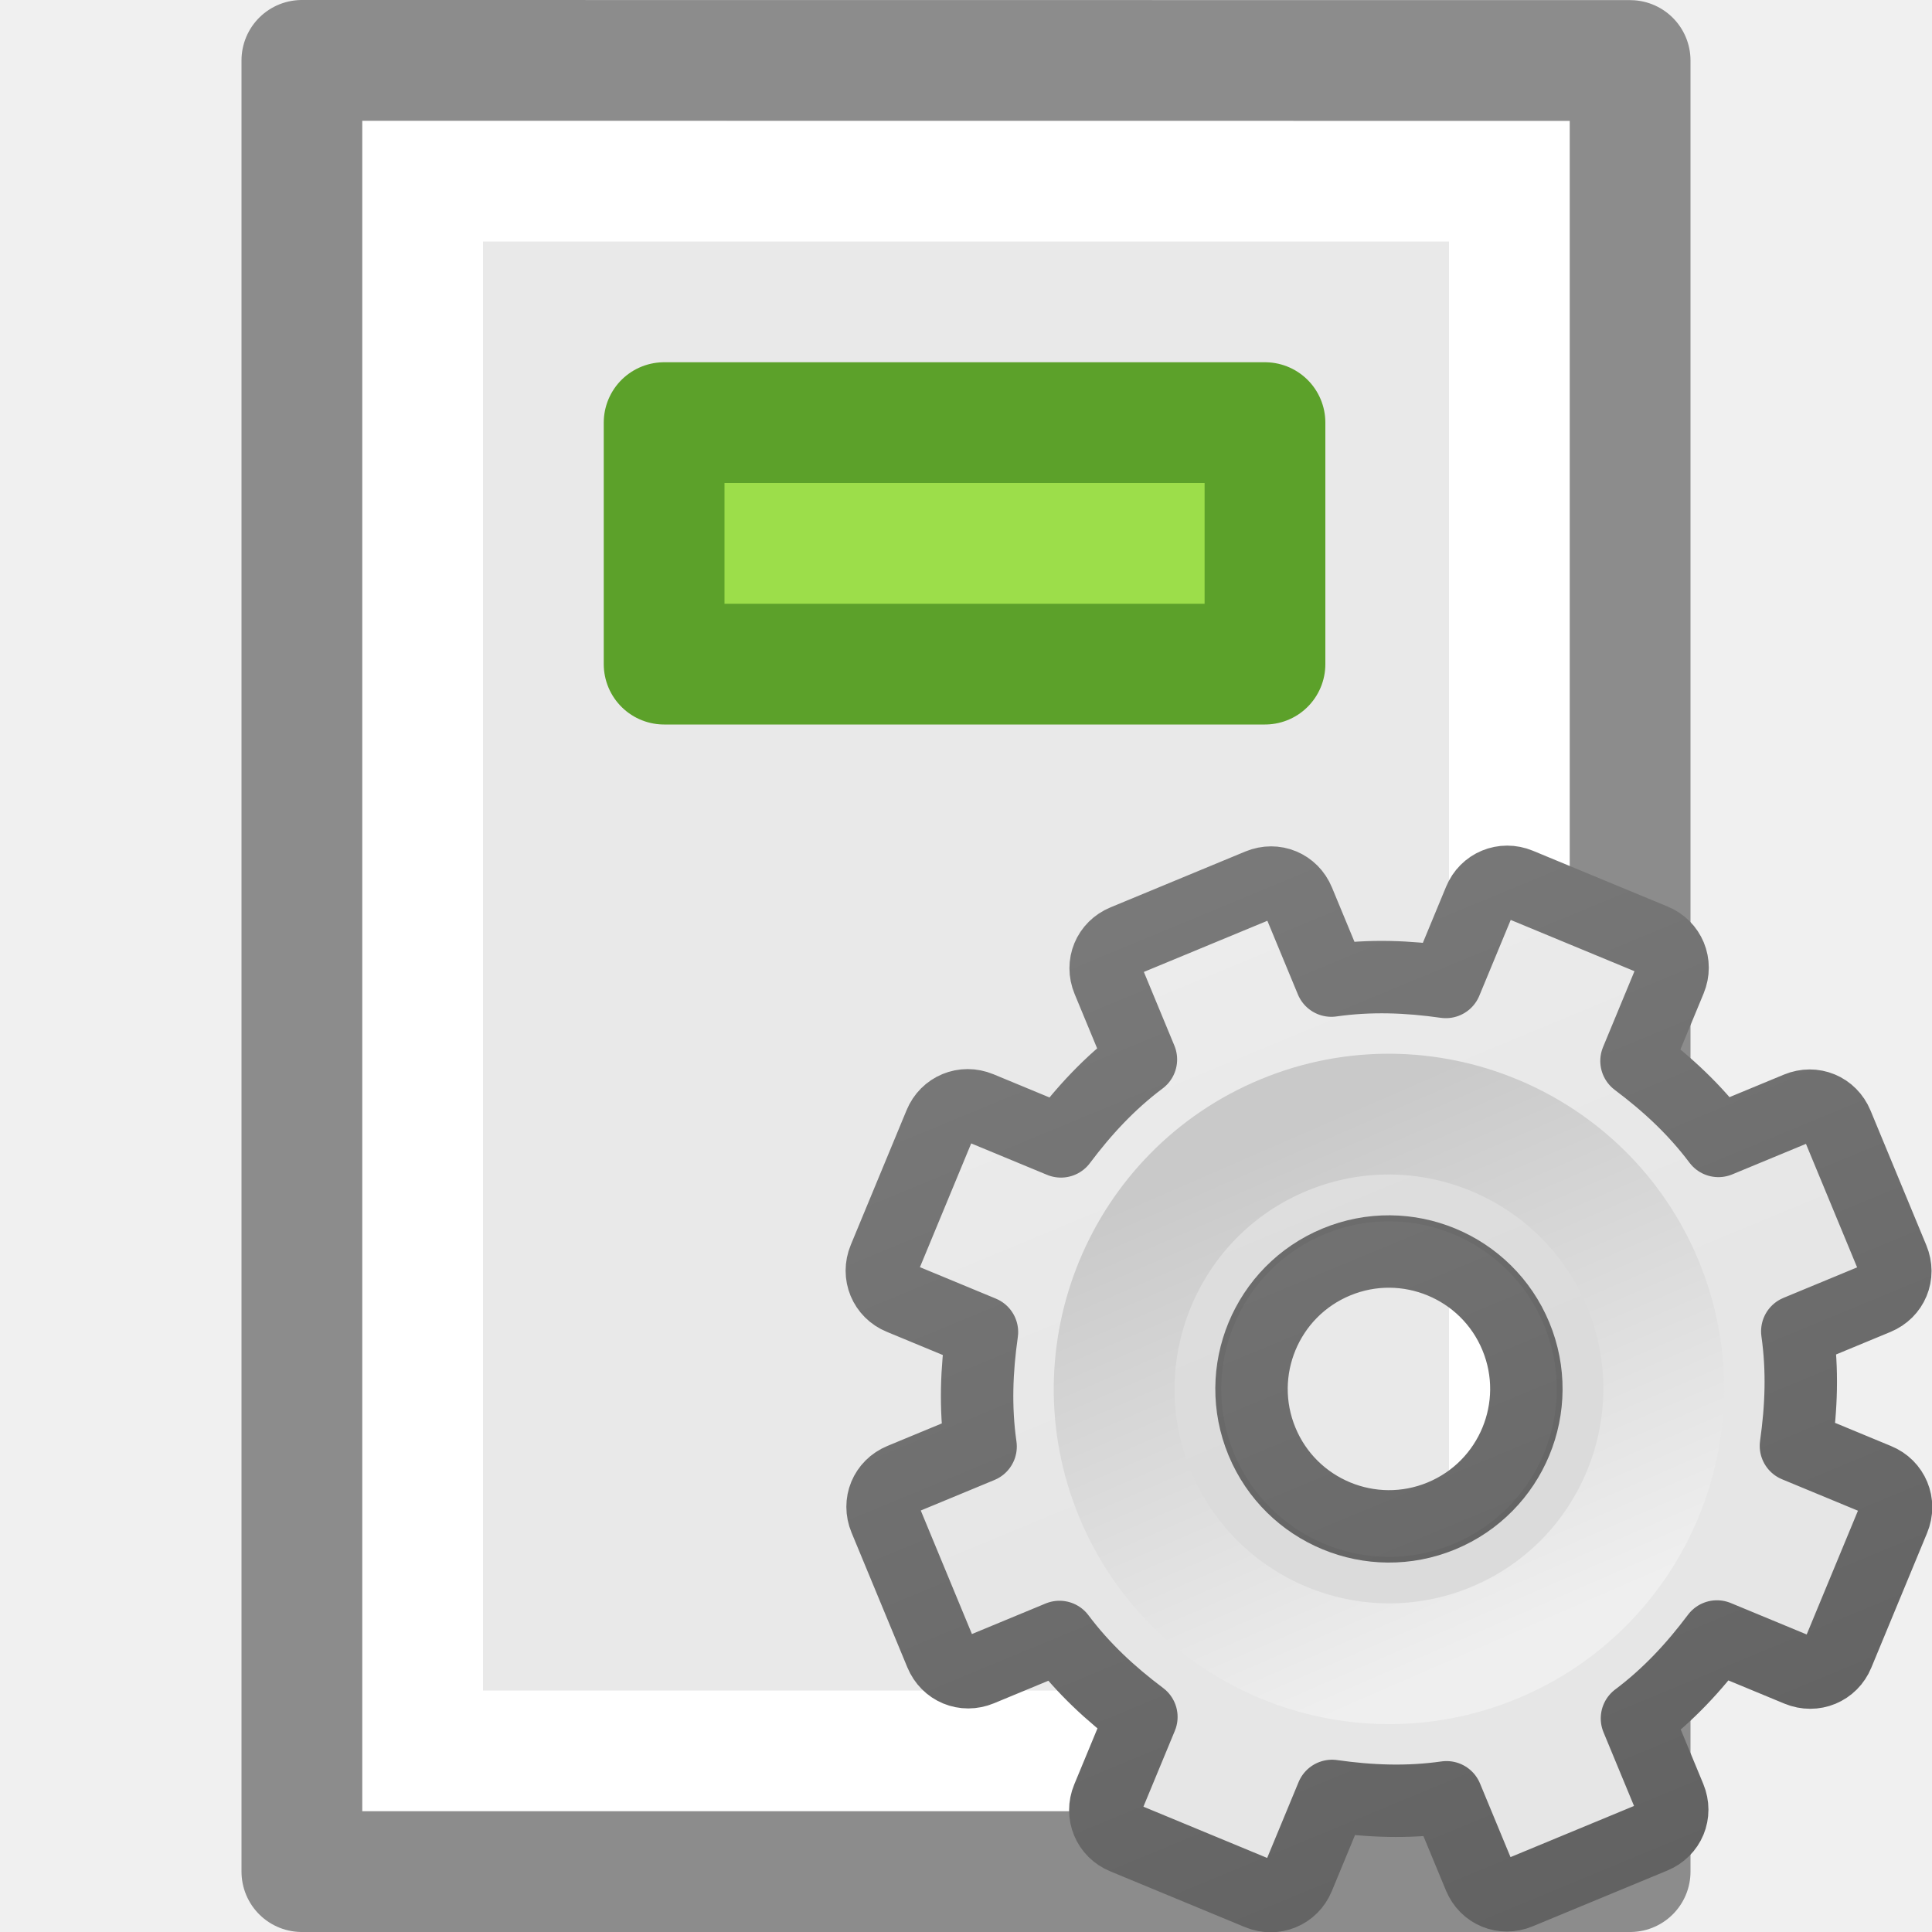
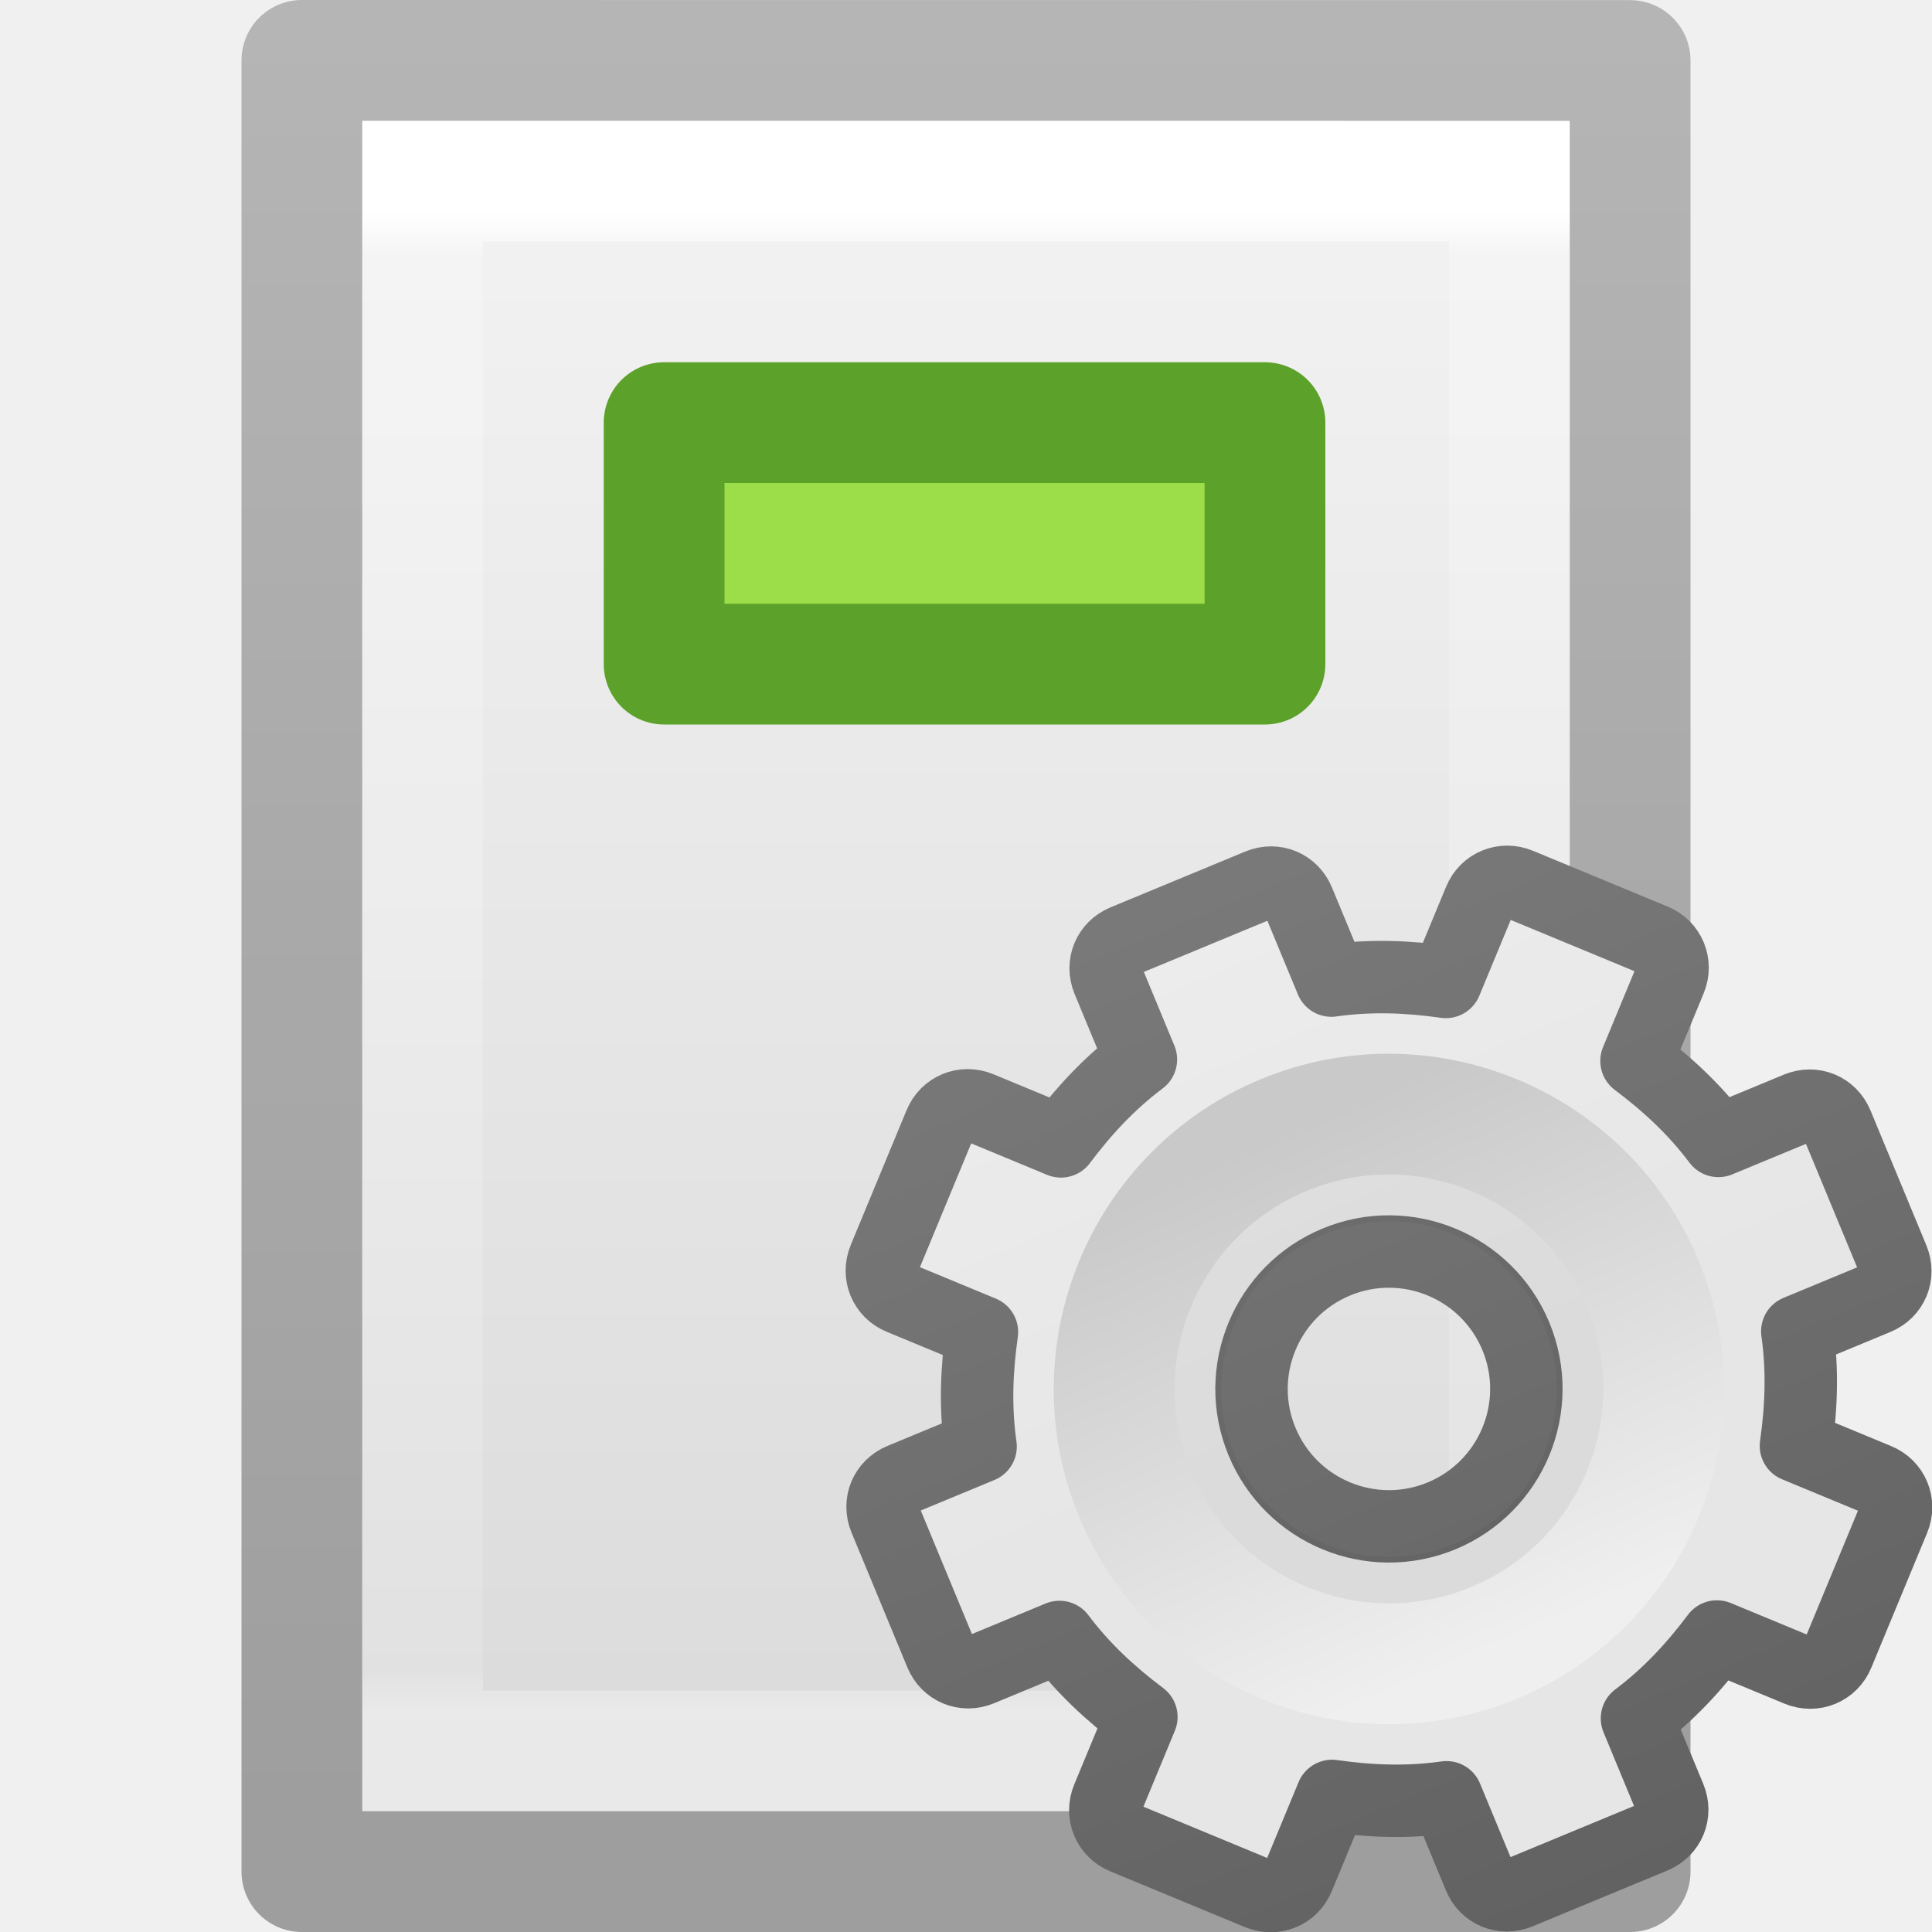
- <svg xmlns="http://www.w3.org/2000/svg" xmlns:xlink="http://www.w3.org/1999/xlink" viewBox="0 0 16 16" version="1.1" id="svg16">
-   <defs id="defs20">
+ <svg xmlns="http://www.w3.org/2000/svg" xmlns:xlink="http://www.w3.org/1999/xlink" id="svg3810" height="16" width="16" version="1.1">
+   <defs id="defs3812">
+     <linearGradient gradientTransform="matrix(0.2432432,0,0,0.3513513,2.162164,-0.432428)" gradientUnits="userSpaceOnUse" xlink:href="#linearGradient3977" id="linearGradient3988" y2="41.59" x2="24" y1="6.205" x1="24" />
+     <linearGradient id="linearGradient3977">
+       <stop offset="0" style="stop-color:#ffffff;stop-opacity:1" id="stop3979" />
+       <stop offset="0.029" style="stop-color:#ffffff;stop-opacity:0.235" id="stop3981" />
+       <stop offset="0.972" style="stop-color:#ffffff;stop-opacity:0.157" id="stop3983" />
+       <stop offset="1" style="stop-color:#ffffff;stop-opacity:0.392" id="stop3985" />
+     </linearGradient>
+     <linearGradient id="linearGradient3600">
+       <stop offset="0" style="stop-color:#f4f4f4;stop-opacity:1" id="stop3602" />
+       <stop offset="1" style="stop-color:#dbdbdb;stop-opacity:1" id="stop3604" />
+     </linearGradient>
+     <linearGradient gradientTransform="matrix(0.2857136,0,0,0.304197,1.142873,0.2326048)" gradientUnits="userSpaceOnUse" xlink:href="#linearGradient3600" id="linearGradient3806" y2="47.013" x2="25.132" y1="0.985" x1="25.132" />
+     <linearGradient id="linearGradient3104-9">
+       <stop offset="0" style="stop-color:#000000;stop-opacity:0.34" id="stop3106-5" />
+       <stop offset="1" style="stop-color:#000000;stop-opacity:0.247" id="stop3108-5" />
+     </linearGradient>
+     <linearGradient gradientTransform="matrix(0.2537859,0,0,0.3050187,19.12898,-0.685477)" gradientUnits="userSpaceOnUse" xlink:href="#linearGradient3104-9" id="linearGradient3019" y2="2.906" x2="-51.786" y1="50.786" x1="-51.786" />
+     <radialGradient gradientTransform="matrix(0,0.3852883,-0.4195884,0,32.3895,-16.79301)" gradientUnits="userSpaceOnUse" xlink:href="#linearGradient3242-7-3-8-0-4-58-06" id="radialGradient3259" fy="48.605" fx="64.575" r="31" cy="48.605" cx="64.575" />
+     <linearGradient id="linearGradient3242-7-3-8-0-4-58-06">
+       <stop offset="0" style="stop-color:#cdf87e;stop-opacity:1" id="stop3244-5-8-5-6-4-3-8" />
+       <stop offset="0.262" style="stop-color:#a2e34f;stop-opacity:1" id="stop3246-9-5-1-5-3-0-7" />
+       <stop offset="0.661" style="stop-color:#68b723;stop-opacity:1" id="stop3248-7-2-0-7-5-35-9" />
+       <stop offset="1" style="stop-color:#1d7e0d;stop-opacity:1" id="stop3250-8-2-8-5-6-40-4" />
+     </linearGradient>
    <linearGradient xlink:href="#linearGradient3309" id="linearGradient3893" gradientUnits="userSpaceOnUse" gradientTransform="matrix(0.5,0,0,0.5,-0.7790945,7.75)" x1="25" y1="-11.932" x2="25" y2="8.452" />
    <linearGradient x1="63.999" y1="3.1" x2="63.999" y2="122.899" id="linearGradient3309" gradientUnits="userSpaceOnUse">
      <stop id="stop3311" style="stop-color:#f6f6f6;stop-opacity:1" offset="0" />
      <stop id="stop3313" style="stop-color:#e6e6e6;stop-opacity:1;" offset="1" />
    </linearGradient>
    <linearGradient xlink:href="#linearGradient3397" id="linearGradient3895" gradientUnits="userSpaceOnUse" gradientTransform="matrix(0.5,0,0,0.5,-0.7790945,7.75)" x1="21" y1="-10.034" x2="21" y2="16.005" />
    <linearGradient id="linearGradient3397">
      <stop id="stop3399" style="stop-color:#888888;stop-opacity:1;" offset="0" />
      <stop id="stop3401" style="stop-color:#626262;stop-opacity:1;" offset="1" />
    </linearGradient>
    <linearGradient xlink:href="#linearGradient5128" id="linearGradient3897" gradientUnits="userSpaceOnUse" gradientTransform="matrix(0.04807115,0,0,0.04807115,8.673447,8.721518)" x1="86.133" y1="105.105" x2="84.639" y2="20.895" />
    <linearGradient id="linearGradient5128">
      <stop id="stop5130" style="stop-color:#efefef;stop-opacity:1;" offset="0" />
      <stop id="stop5132" style="stop-color:#c9c9c9;stop-opacity:1;" offset="1" />
    </linearGradient>
  </defs>
-   <path d="m3 1c2.292 0 10.0.001 10.0.001l0 13.999s-6.667 0-10 0c0-4.667 0-9.333 0-14z" fill="#e9e9e9" id="path2" />
-   <path d="m12.5 14.5h-9v-13h9z" fill="none" stroke="#fff" stroke-linecap="round" id="path4" />
-   <path d="m2.5.5c2.521 0 11.0.001 11.0.001l0 14.999s-7.333 0-11 0c0-5 0-10 0-15z" fill="none" stroke="#8c8c8c" stroke-linejoin="round" stroke-width="1" id="path6" />
-   <path d="m5.5 3.5h4.976v2h-4.976z" fill="#9cde4a" stroke="#5ca12a" stroke-linejoin="round" id="path8" />
+   <path d="m 3,1 c 2.292,0 10,8.904e-4 10,8.904e-4 L 13,15 C 13,15 6.333,15 3,15 3,10.333 3,5.667 3,1 Z" id="path4160" style="display:inline;fill:url(#linearGradient3806);fill-opacity:1;stroke:none" />
+   <path d="m 12.5,14.5 -9,0 0,-13 L 12.5,1.5 Z" id="rect6741-1" style="fill:none;stroke:url(#linearGradient3988);stroke-width:1;stroke-linecap:round;stroke-linejoin:miter;stroke-miterlimit:4;stroke-dasharray:none;stroke-dashoffset:0;stroke-opacity:1" />
+   <path d="m 2.5,0.5 c 2.521,0 11,9.54e-4 11,9.54e-4 l 1.3e-5,14.999 c 0,0 -7.333,0 -11,0 0,-5 0,-10 0,-15 z" id="path4160-8" style="display:inline;fill:none;stroke:url(#linearGradient3019);stroke-width:1;stroke-linecap:butt;stroke-linejoin:round;stroke-miterlimit:4;stroke-dasharray:none;stroke-dashoffset:0;stroke-opacity:1" />
  <g id="g3888" transform="matrix(1.051306,-0.4354654,0.4354654,1.051306,-5.966936,4.266501)">
    <path style="display:block;overflow:visible;visibility:visible;fill:url(#linearGradient3893);fill-opacity:1;fill-rule:nonzero;stroke:url(#linearGradient3895);stroke-width:0.527;stroke-linecap:butt;stroke-linejoin:round;stroke-miterlimit:4;stroke-dasharray:none;stroke-dashoffset:0;stroke-opacity:1;marker:none;enable-background:accumulate" id="path2426" d="M 11.219,8 C 11.095,8 11,8.095 11,8.219 v 0.625 c -0.277,0.071 -0.526,0.186 -0.766,0.328 L 9.781,8.719 c -0.088,-0.088 -0.225,-0.088 -0.312,0 l -0.75,0.75 c -0.088,0.088 -0.088,0.225 0,0.312 l 0.453,0.453 C 9.03,10.474 8.915,10.723 8.844,11 h -0.625 C 8.095,11 8,11.095 8,11.219 v 1.062 C 8,12.405 8.095,12.5 8.219,12.5 h 0.625 c 0.071,0.277 0.186,0.526 0.328,0.766 L 8.719,13.719 c -0.088,0.088 -0.088,0.225 0,0.312 l 0.75,0.75 c 0.088,0.088 0.225,0.088 0.312,0 l 0.453,-0.453 C 10.474,14.47 10.723,14.585 11,14.656 v 0.625 C 11,15.405 11.095,15.5 11.219,15.5 h 1.062 C 12.405,15.5 12.5,15.405 12.5,15.281 v -0.625 c 0.277,-0.071 0.526,-0.186 0.766,-0.328 l 0.453,0.453 c 0.088,0.088 0.225,0.088 0.312,0 l 0.75,-0.75 c 0.088,-0.088 0.088,-0.225 0,-0.312 L 14.328,13.266 C 14.47,13.026 14.585,12.777 14.656,12.5 h 0.625 C 15.405,12.5 15.5,12.405 15.5,12.281 v -1.062 C 15.5,11.095 15.405,11 15.281,11 h -0.625 c -0.071,-0.277 -0.186,-0.526 -0.328,-0.766 L 14.781,9.781 c 0.088,-0.088 0.088,-0.225 0,-0.312 l -0.75,-0.75 c -0.088,-0.088 -0.225,-0.088 -0.312,0 L 13.266,9.172 C 13.026,9.03 12.777,8.915 12.5,8.844 v -0.625 C 12.5,8.095 12.405,8 12.281,8 Z M 11.75,10.75 c 0.552,0 1,0.448 1,1 0,0.552 -0.448,1 -1,1 -0.552,0 -1,-0.448 -1,-1 0,-0.552 0.448,-1 1,-1 z" />
    <path style="opacity:0.05;fill:#000000;fill-opacity:1;stroke:none" id="path3315" d="m 11.75,9.483 c -1.25,0 -2.267,1.017 -2.267,2.267 0,1.25 1.017,2.267 2.267,2.267 1.25,0 2.267,-1.017 2.267,-2.267 0,-1.25 -1.017,-2.267 -2.267,-2.267 z m 0,1.047 c 0.674,0 1.221,0.547 1.221,1.221 0,0.674 -0.547,1.221 -1.221,1.221 -0.674,0 -1.221,-0.547 -1.221,-1.221 0,-0.674 0.547,-1.221 1.221,-1.221 z" />
    <path style="fill:none;stroke:url(#linearGradient3897);stroke-width:0.879;stroke-miterlimit:4;stroke-dasharray:none" id="path28" d="m 11.75,9.75 c -1.103,0 -2,0.897 -2,2 0,1.103 0.897,2 2,2 1.103,0 2,-0.897 2,-2 0,-1.103 -0.897,-2 -2,-2 z" />
  </g>
+   <path style="fill:#9cde4a;stroke:#5ca12a;stroke-linejoin:round" d="m 5.5,3.5 h 4.976 v 2 H 5.5 Z" id="path8" />
</svg>
